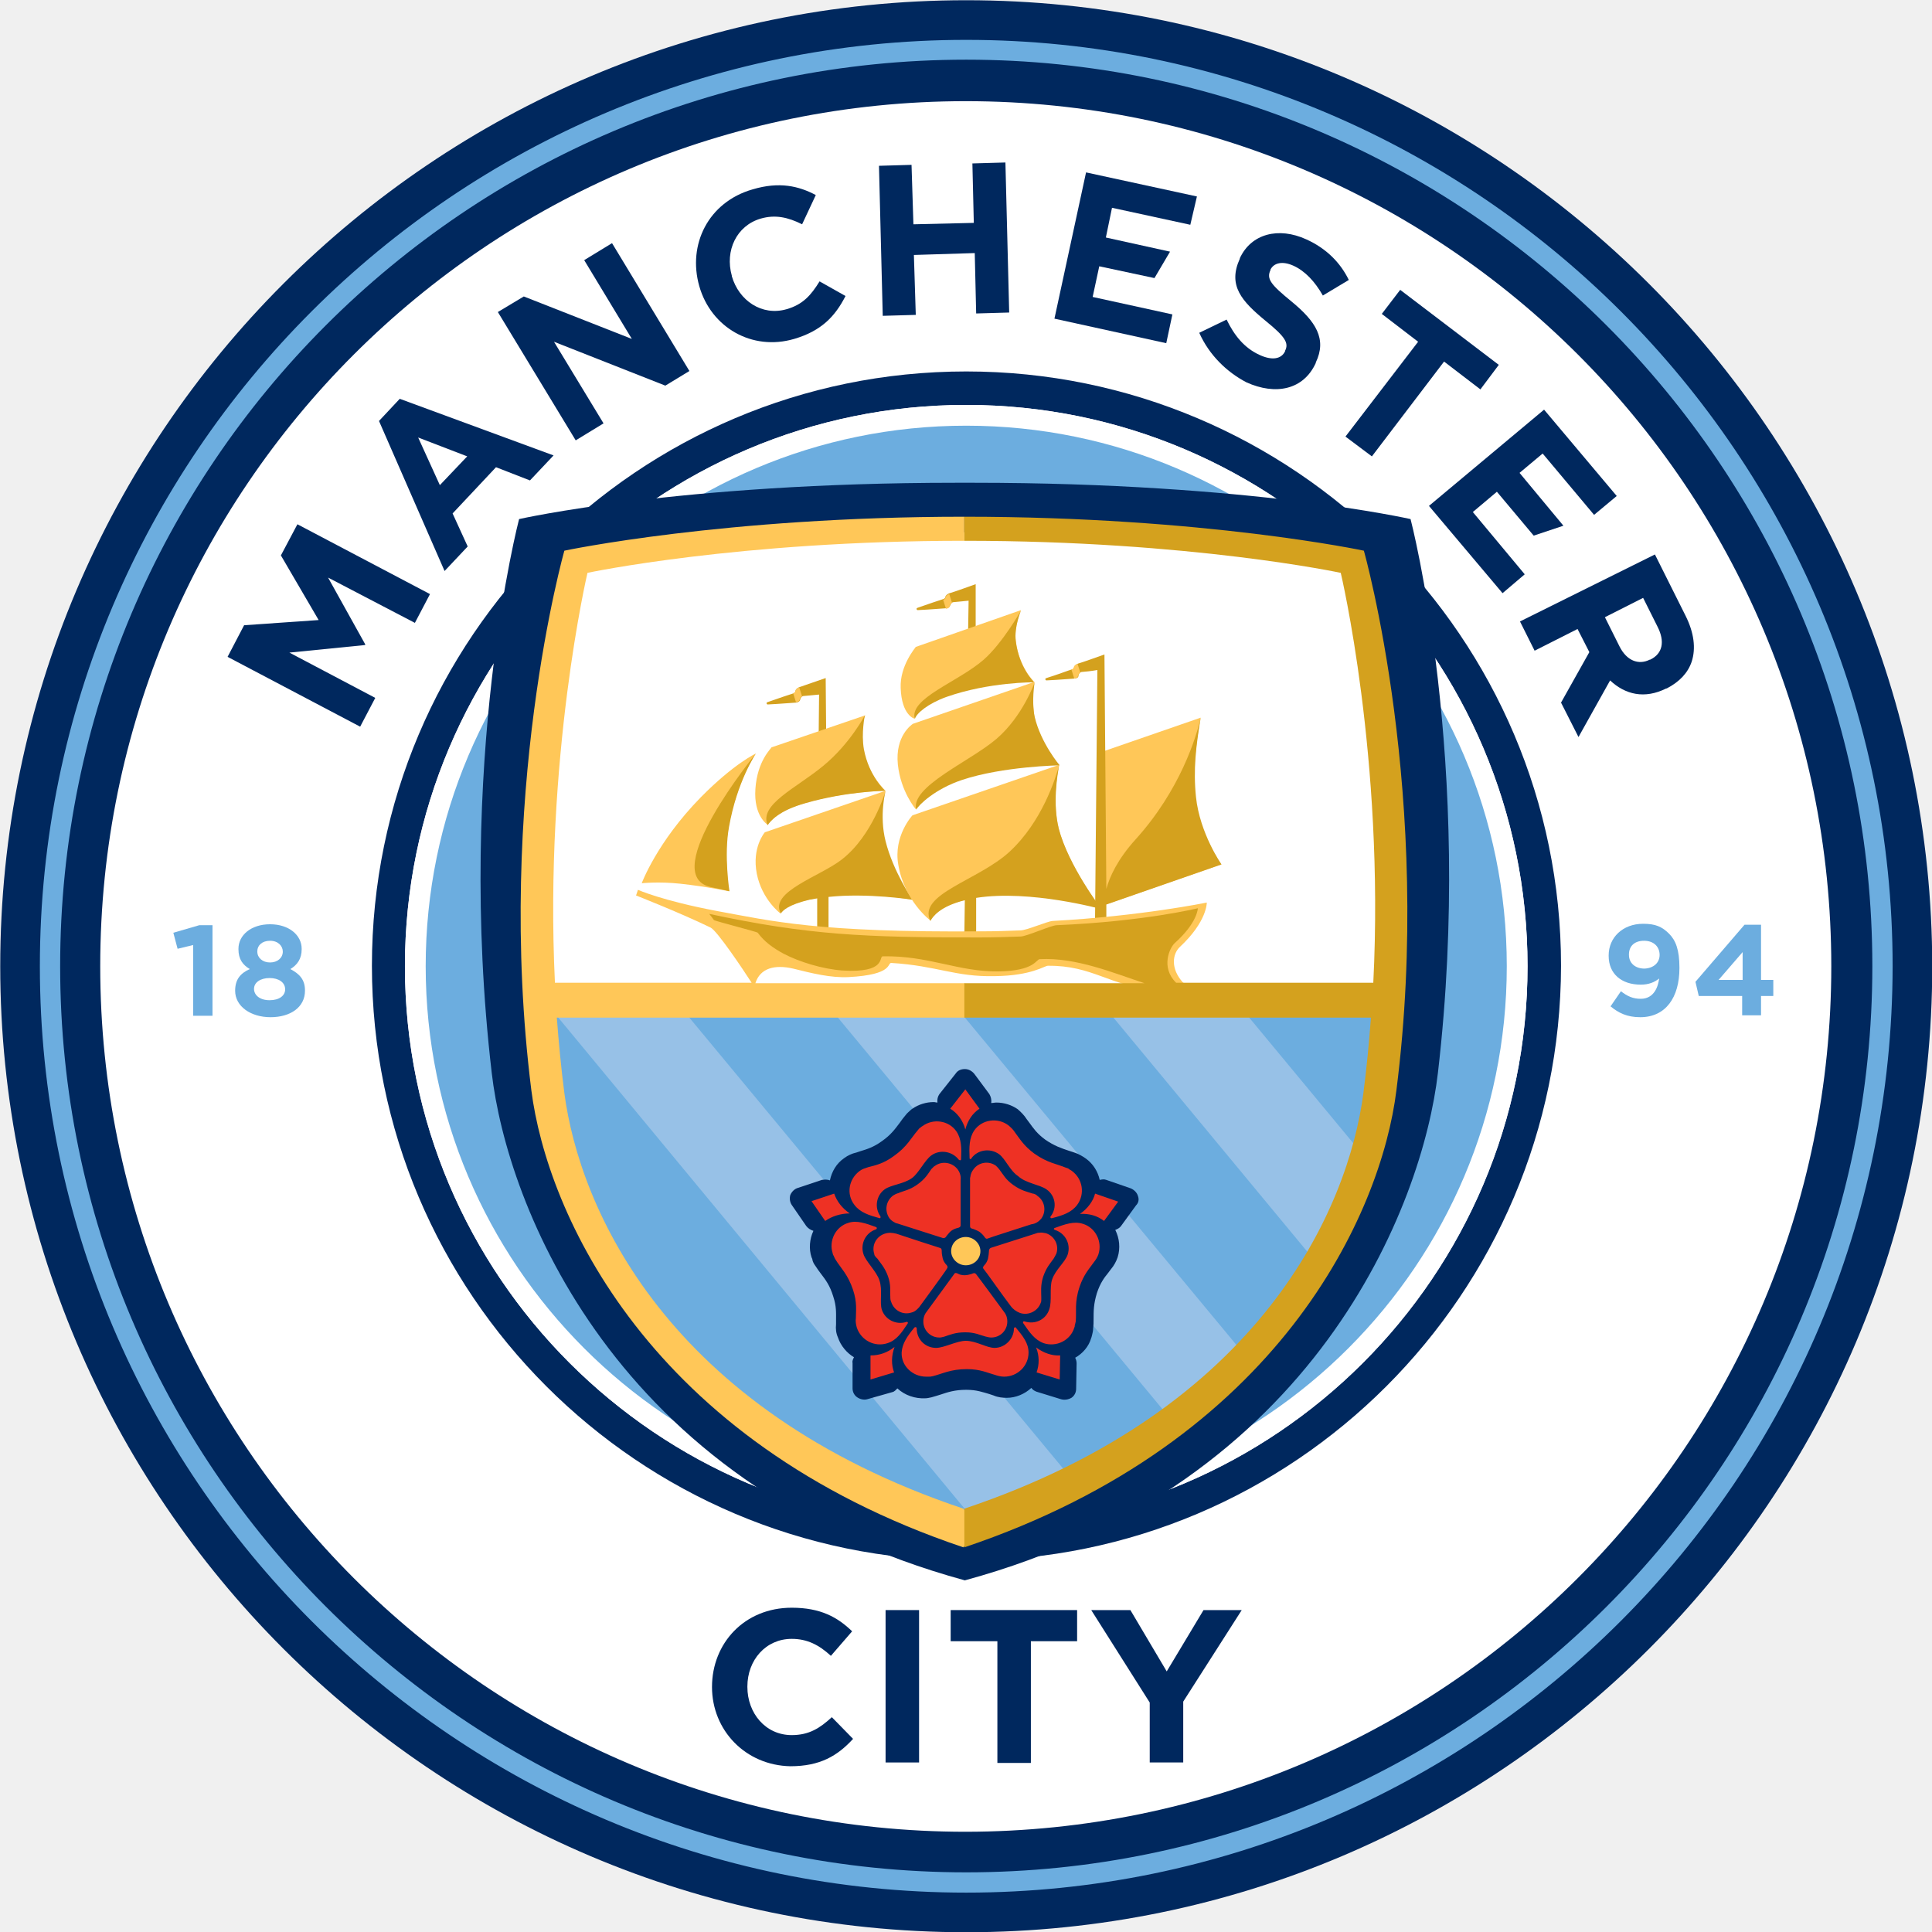
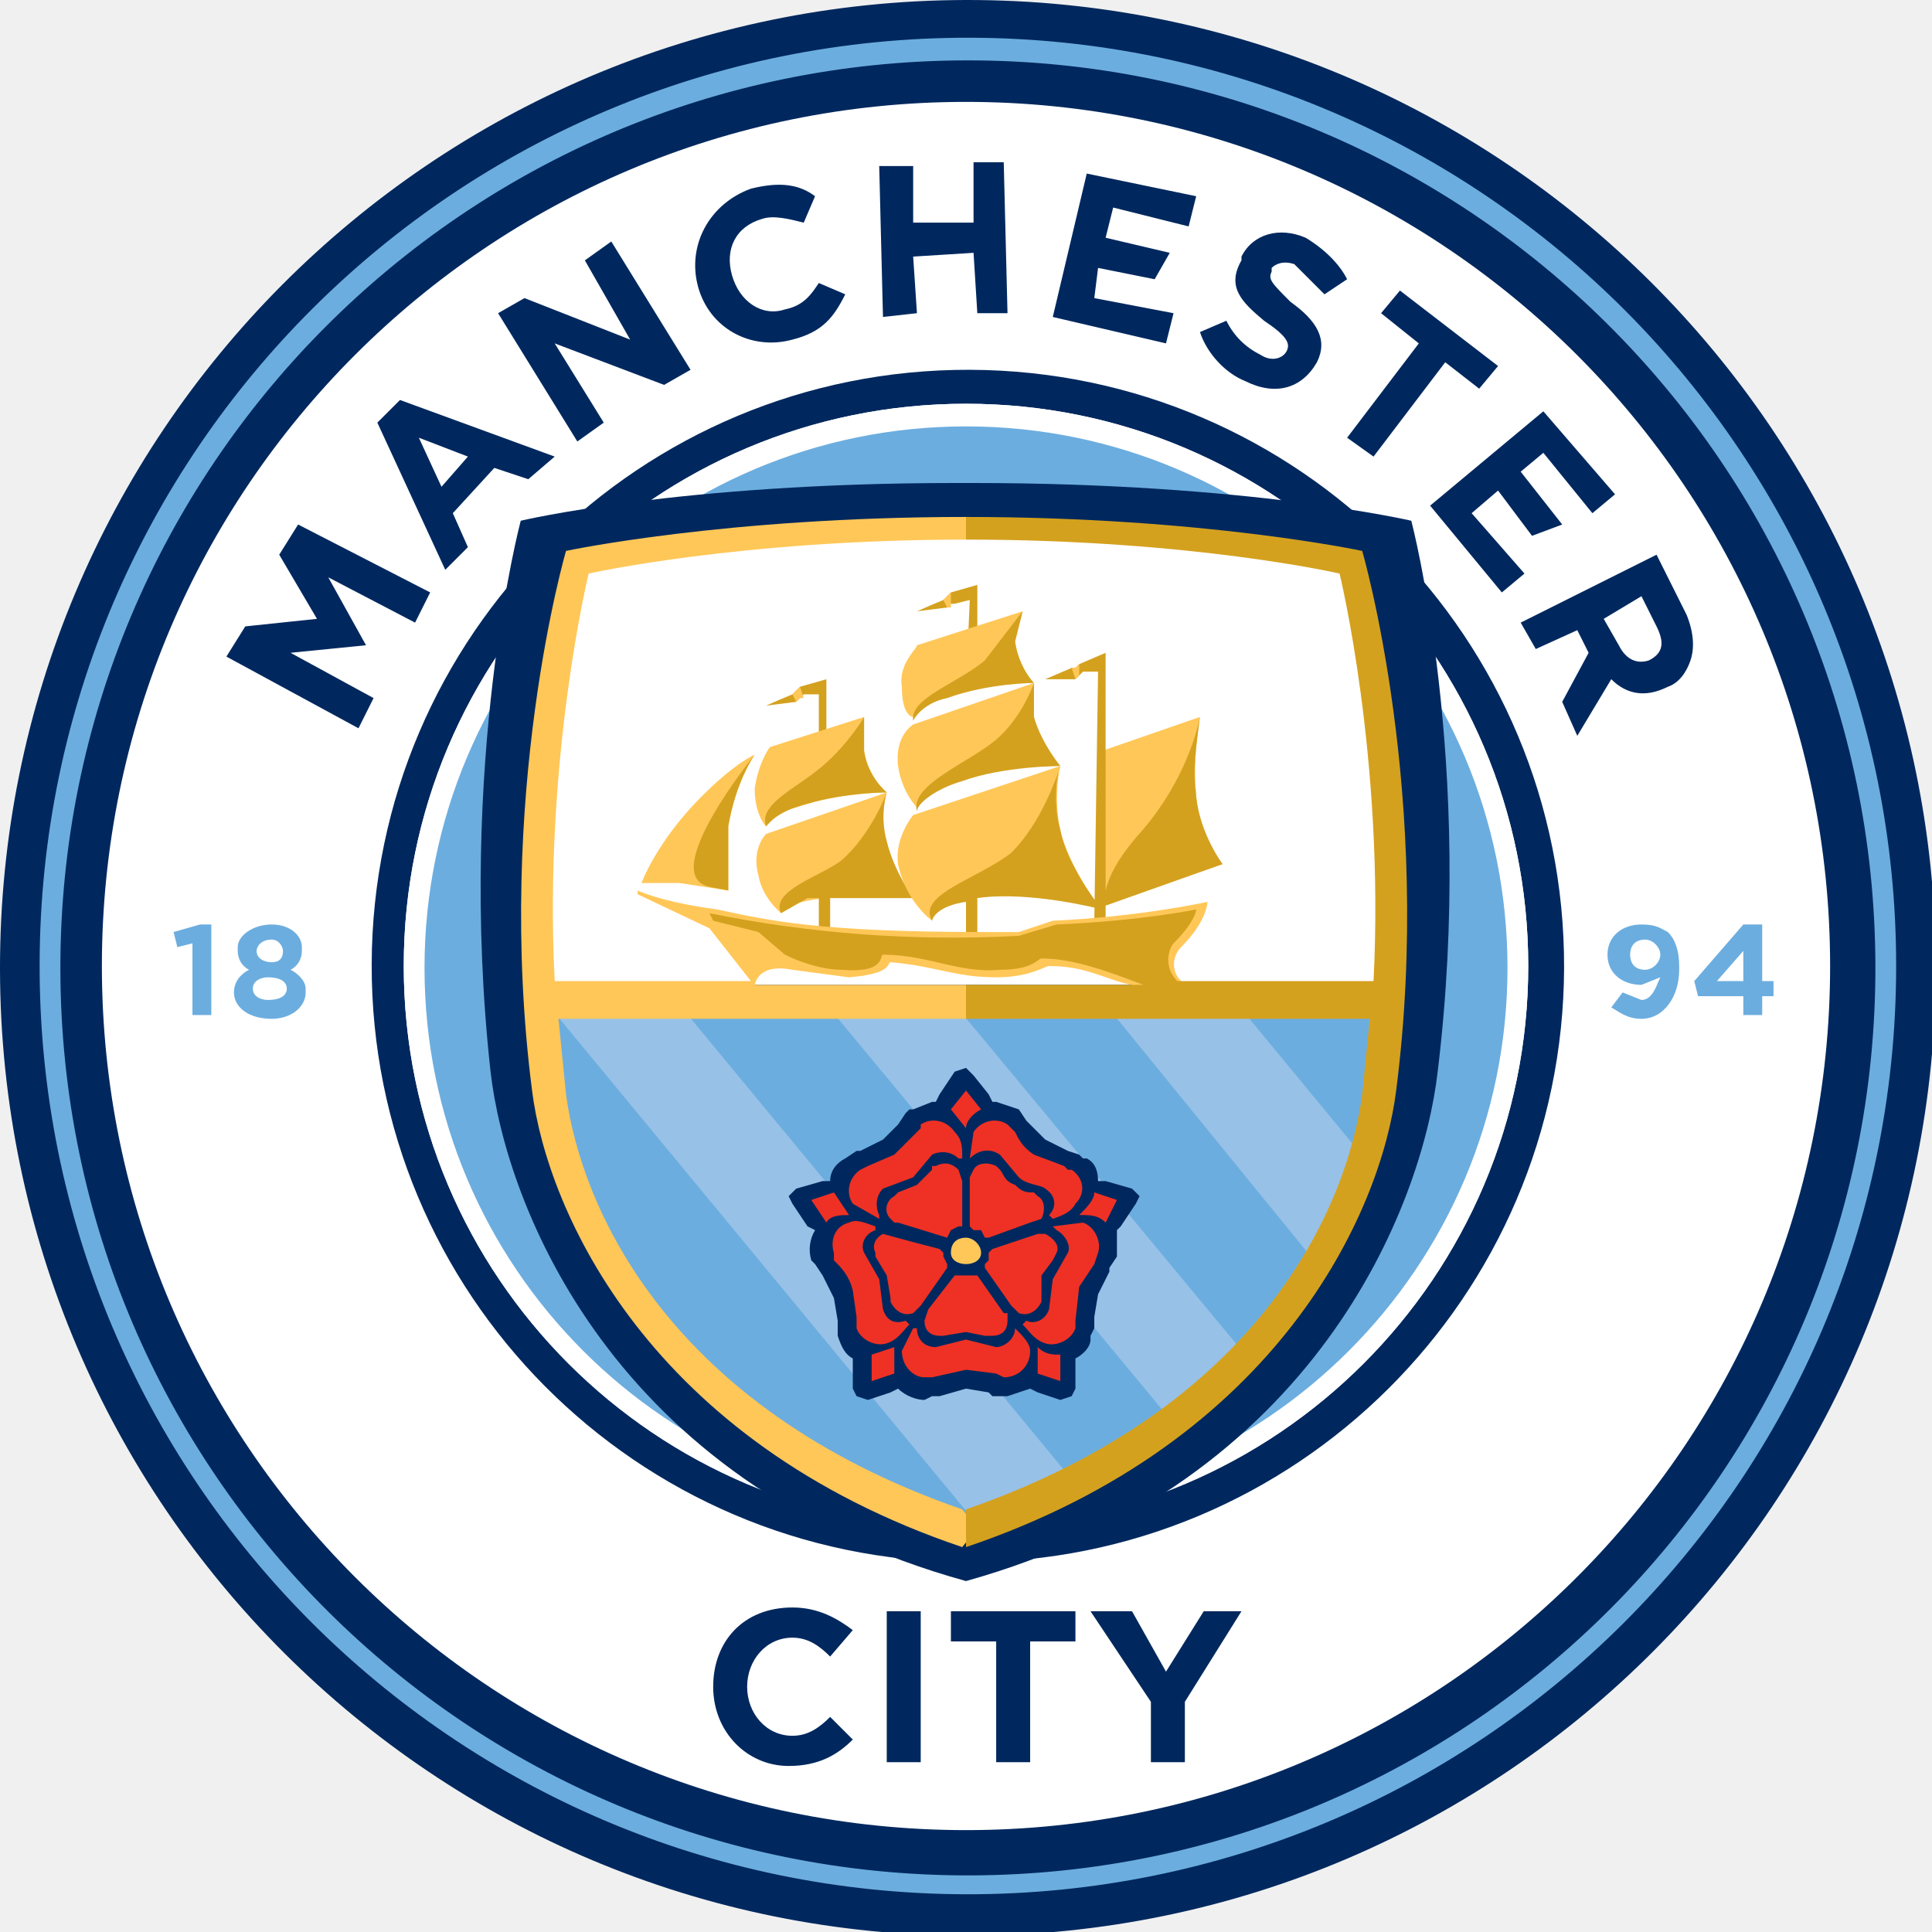
- <svg xmlns="http://www.w3.org/2000/svg" viewBox="0 0 512 512" fill="none">
-   <g clip-path="url(#clip0_1_2125)">
-     <g clip-path="url(#clip1_1_2125)">
-       <path d="M256.062 0.062C114.938 0.062 0.062 114.938 0.062 256.062C0.062 397.188 114.938 512.062 256.062 512.062C397.188 512.062 512.062 397.188 512.062 256.062C511.938 114.938 397.188 0.062 256.062 0.062Z" fill="#00285E" />
-       <path d="M485.312 256.062C485.312 129.438 382.688 26.812 255.938 26.812C129.312 26.812 26.562 129.438 26.562 256.062C26.562 382.687 129.312 485.437 255.938 485.437C382.688 485.312 485.312 382.687 485.312 256.062Z" fill="white" />
-       <path d="M402.062 256.062C402.062 175.438 336.688 110.062 256.062 110.062C175.438 110.062 110.062 175.438 110.062 256.062C110.062 336.688 175.438 402.062 256.062 402.062C336.688 402.062 402.062 336.688 402.062 256.062Z" fill="#6CADDF" />
-       <path d="M256.062 413.562C169.187 413.562 98.562 342.812 98.562 255.937C98.562 169.062 169.187 98.438 256.062 98.438C342.937 98.438 413.687 169.062 413.687 255.937C413.562 342.937 342.937 413.562 256.062 413.562ZM256.062 107.313C174.062 107.313 107.312 174.062 107.312 256.062C107.312 338.062 174.062 404.812 256.062 404.812C338.062 404.812 404.812 338.062 404.812 256.062C404.812 174.062 338.062 107.313 256.062 107.313Z" fill="#00285E" />
-       <path d="M256.065 501.565C120.69 501.565 10.565 391.44 10.565 256.065C10.565 120.69 120.69 10.565 256.065 10.565C391.44 10.565 501.565 120.69 501.565 256.065C501.44 391.44 391.44 501.565 256.065 501.565ZM256.065 15.815C123.565 15.815 15.94 123.565 15.94 256.065C15.94 388.44 123.69 496.19 256.065 496.19C388.44 496.19 496.19 388.44 496.19 256.065C496.19 123.565 388.44 15.815 256.065 15.815Z" fill="#6CADDF" />
-       <path d="M51.189 250.439L47.063 251.439L45.938 247.188L52.814 245.188H56.315V269.193H51.189V250.439Z" fill="#6CADDF" />
-       <path d="M62.316 262.567C62.316 259.566 63.692 257.941 66.192 256.815C64.317 255.69 63.192 254.19 63.192 251.564V251.439C63.192 247.813 66.568 244.938 71.569 244.938C76.57 244.938 79.946 247.813 79.946 251.439V251.564C79.946 254.065 78.821 255.69 76.945 256.815C79.321 258.066 80.821 259.566 80.821 262.442V262.567C80.821 266.943 76.945 269.569 71.694 269.569C66.442 269.569 62.316 266.693 62.316 262.567ZM75.57 262.192C75.57 260.316 73.819 259.191 71.444 259.191C69.068 259.191 67.318 260.316 67.318 262.067C67.318 263.692 68.818 265.067 71.444 265.067C74.069 265.067 75.57 263.817 75.57 262.192ZM74.945 252.189C74.945 250.689 73.694 249.314 71.569 249.314C69.443 249.314 68.193 250.564 68.193 252.064V252.189C68.193 253.815 69.568 255.065 71.569 255.065C73.569 255.065 74.945 253.815 74.945 252.189Z" fill="#6CADDF" />
-       <path d="M439.691 259.316C438.44 260.316 436.94 260.941 434.815 260.941C429.688 260.941 426.312 258.066 426.312 253.315V253.19C426.312 248.438 430.063 244.812 435.44 244.812C438.691 244.812 440.441 245.563 442.316 247.438C444.067 249.189 445.067 251.689 445.067 256.44V256.565C445.067 264.317 441.441 269.569 434.69 269.569C431.189 269.569 428.938 268.443 426.813 266.693L429.563 262.692C431.314 264.067 432.814 264.692 434.815 264.692C438.44 264.692 439.441 261.317 439.691 259.316ZM439.816 253.065C439.816 250.939 438.315 249.314 435.69 249.314C433.064 249.314 431.689 250.814 431.689 252.939V253.065C431.689 255.19 433.314 256.69 435.815 256.69C438.315 256.565 439.816 255.065 439.816 253.065Z" fill="#6CADDF" />
-       <path d="M461.816 263.942H450.188L449.312 260.191L462.316 245.062H466.692V259.691H469.943V263.942H466.692V269.068H461.691V263.942H461.816ZM461.816 259.691V252.314L455.439 259.691H461.816Z" fill="#6CADDF" />
-       <path d="M256.062 404.812C174.062 404.812 107.312 338.062 107.312 256.062C107.312 174.062 174.062 107.312 256.062 107.312C338.062 107.312 404.812 174.062 404.812 256.062C404.812 338.062 338.062 404.812 256.062 404.812ZM256.062 112.812C177.062 112.812 112.812 177.062 112.812 256.062C112.812 335.062 177.062 399.312 256.062 399.312C335.062 399.312 399.312 335.062 399.312 256.062C399.312 177.062 335.062 112.812 256.062 112.812Z" fill="white" />
-       <path fill-rule="evenodd" clip-rule="evenodd" d="M253.313 127.938C179.938 127.938 137.563 137.562 137.563 137.562C137.563 137.562 120.688 201.937 130.313 284.312C134.313 318.937 162.438 393.312 255.688 418.812C348.938 393.437 377.063 318.937 381.063 284.312C390.688 201.812 373.813 137.562 373.813 137.562C373.813 137.562 331.438 127.938 258.063 127.938H253.313Z" fill="#00285E" />
-       <path fill-rule="evenodd" clip-rule="evenodd" d="M368.187 265.188C367.312 290.188 363.437 364.937 255.562 406.062C148.562 366.062 142.938 288.688 142.938 265.188H368.187Z" fill="#97C1E7" />
-       <path fill-rule="evenodd" clip-rule="evenodd" d="M364.938 261.062C367.813 199.062 357.313 148.812 357.313 148.812C357.313 148.812 317.063 141.062 255.688 141.062C194.188 141.062 153.313 149.562 153.313 149.562C153.313 149.562 142.188 200.062 145.188 260.937H364.938V261.062Z" fill="white" />
-       <path d="M258.938 403.813L145.063 266.188C140.938 294.563 163.938 378.188 258.938 403.813Z" fill="#6CADDF" />
-       <path d="M179.062 265.312L284.438 392.438C295.063 387.312 302.938 382.313 310.438 376.312L218.438 265.312H179.062Z" fill="#6CADDF" />
-       <path d="M252.188 265.438L330.062 359.312C337.688 350.687 344.188 342.812 348.812 334.562L291.562 265.438H252.188Z" fill="#6CADDF" />
-       <path d="M366.322 265.438L327.438 265.312L360.07 304.697C365.697 292.569 366.322 272.189 366.322 265.438Z" fill="#6CADDF" />
-       <path d="M301.562 316.937C301.312 316.062 300.562 315.312 299.687 314.937L293.188 312.687C292.562 312.437 292.063 312.562 291.438 312.687C290.938 310.437 289.687 308.437 287.812 307.062C287.562 306.937 287.313 306.687 287.063 306.562C286.688 306.312 286.188 306.062 285.688 305.812C284.812 305.437 283.938 305.187 283.188 304.937C281.312 304.312 279.438 303.687 277.063 302.062C274.813 300.437 273.812 298.937 272.812 297.562C272.562 297.187 272.313 296.937 272.063 296.562C271.438 295.562 270.562 294.687 269.687 293.937C268.062 292.812 266.062 292.187 264.062 292.187C263.562 292.187 263.188 292.312 262.688 292.312C262.688 292.312 262.688 292.312 262.688 292.187C262.813 291.437 262.562 290.562 262.187 289.937L258.188 284.562C257.562 283.812 256.688 283.312 255.688 283.312C254.687 283.312 253.813 283.687 253.313 284.437L249.062 289.812C248.562 290.437 248.312 291.312 248.437 292.187C248.062 292.187 247.812 292.062 247.437 292.062C245.437 292.062 243.437 292.687 241.812 293.812C241.562 293.937 241.312 294.187 241.187 294.312C240.812 294.687 240.437 294.937 240.062 295.437C239.437 296.187 238.937 296.812 238.437 297.562C237.187 299.187 236.187 300.687 233.687 302.437C231.437 304.062 229.687 304.562 228.062 305.062C227.687 305.187 227.312 305.312 226.938 305.437C225.812 305.687 224.687 306.187 223.687 306.937C221.687 308.312 220.437 310.437 219.937 312.812C219.312 312.562 218.562 312.562 217.812 312.687L211.438 314.812C210.563 315.062 209.812 315.812 209.437 316.687C209.187 317.562 209.313 318.562 209.813 319.312L213.687 324.937C214.187 325.562 214.812 325.937 215.562 326.187C214.562 328.312 214.312 330.937 215.062 333.187C215.187 333.437 215.312 333.687 215.312 333.937C215.437 334.437 215.688 334.937 216.063 335.437C216.563 336.187 217.062 336.937 217.562 337.562C218.812 339.187 219.938 340.687 220.813 343.562C221.688 346.187 221.562 347.938 221.562 349.688C221.562 350.062 221.562 350.562 221.562 350.938C221.437 352.188 221.563 353.312 222.063 354.437C222.813 356.687 224.437 358.562 226.312 359.688C226.062 360.188 225.812 360.687 225.937 361.187V367.937C225.937 368.937 226.437 369.812 227.187 370.312C227.937 370.812 228.938 371.062 229.813 370.812L236.438 368.937C237.063 368.812 237.437 368.312 237.812 367.937C239.812 369.812 242.563 370.687 245.188 370.562C245.688 370.562 246.187 370.438 246.812 370.312C247.687 370.062 248.562 369.812 249.312 369.562C251.187 368.937 253.062 368.312 256.062 368.312C258.813 368.312 260.437 368.937 262.187 369.437C262.562 369.562 262.938 369.687 263.313 369.812C264.438 370.312 265.687 370.437 266.812 370.437C269.187 370.437 271.563 369.438 273.313 367.812C273.688 368.312 274.062 368.562 274.687 368.812L281.187 370.812C282.062 371.062 283.063 370.937 283.938 370.437C284.688 369.937 285.188 369.062 285.188 368.062L285.312 361.312C285.312 360.812 285.187 360.312 284.937 359.812C286.937 358.687 288.562 356.812 289.188 354.562C289.312 354.312 289.312 354.062 289.438 353.687C289.562 353.187 289.687 352.687 289.687 352.062C289.812 351.187 289.812 350.312 289.812 349.437C289.812 347.437 289.812 345.562 290.688 342.687C291.562 340.062 292.562 338.687 293.687 337.312C293.937 336.937 294.188 336.687 294.438 336.312C295.188 335.437 295.812 334.312 296.187 333.187C296.937 330.812 296.687 328.188 295.562 325.938C296.187 325.688 296.688 325.437 297.063 324.937L301.062 319.437C301.688 318.812 301.937 317.937 301.562 316.937Z" fill="#00285E" />
-       <path d="M252.062 331.563C252.062 329.438 253.813 327.812 255.938 327.812C258.064 327.812 259.814 329.563 259.814 331.563C259.814 333.689 258.064 335.314 255.938 335.314C253.813 335.314 252.062 333.564 252.062 331.563Z" fill="#FFC758" />
-       <path d="M255.822 299.315C255.197 296.94 253.697 294.939 251.821 293.814L255.822 288.688L259.573 293.814C257.698 295.064 256.448 296.94 255.822 299.315ZM225.19 321.571C223.189 320.195 221.814 318.445 221.064 316.319L215.062 318.32L218.688 323.571C220.439 322.321 222.814 321.571 225.19 321.571ZM237.068 356.954C235.192 358.455 233.067 359.205 230.691 359.205V365.581L236.943 363.706C236.193 361.705 236.193 359.33 237.068 356.954ZM274.577 357.079C275.452 359.33 275.452 361.58 274.702 363.706L280.829 365.581L280.954 359.205C278.828 359.33 276.578 358.58 274.577 357.079ZM286.205 321.696C288.705 321.571 290.831 322.196 292.581 323.571L296.332 318.445L290.206 316.319C289.706 318.32 288.205 320.32 286.205 321.696ZM248.071 357.204C245.195 357.204 242.944 354.954 242.944 352.078C242.944 351.703 242.569 351.578 242.319 351.828C240.444 354.078 239.068 356.079 238.943 358.455C238.818 361.955 241.819 364.831 245.445 364.831C245.695 364.831 245.945 364.831 246.07 364.831C246.445 364.831 246.695 364.831 247.195 364.706C249.696 364.081 251.946 362.831 256.198 362.831C259.823 362.831 261.699 363.831 263.574 364.331C264.325 364.581 265.2 364.831 266.075 364.831C269.701 364.831 272.577 361.955 272.577 358.455C272.577 355.954 271.076 354.078 269.201 351.828C269.076 351.578 268.701 351.828 268.701 352.078C268.701 354.829 266.325 357.204 263.574 357.204C261.449 357.204 258.698 355.329 255.947 355.329C253.572 355.329 250.196 357.204 248.071 357.204ZM244.695 350.203C244.695 352.578 246.57 354.454 248.946 354.454C249.196 354.454 249.446 354.454 249.821 354.329C249.946 354.329 250.071 354.329 250.196 354.203H250.321C251.821 353.703 253.197 353.078 255.822 353.078C258.448 353.078 259.698 353.828 261.199 354.203C261.699 354.329 262.199 354.454 262.699 354.454C265.075 354.454 266.95 352.578 266.95 350.203C266.95 349.577 266.825 348.952 266.575 348.452C266.45 348.202 266.325 347.952 266.2 347.827C266.2 347.827 258.948 337.95 258.698 337.699C258.323 337.199 257.823 337.449 257.573 337.574C257.198 337.699 256.323 337.95 255.697 337.95C255.072 337.95 254.322 337.825 253.947 337.574C253.447 337.324 253.072 337.199 252.822 337.699C252.572 338.075 247.32 345.201 245.695 347.452C245.07 348.202 244.695 349.077 244.695 350.203ZM278.078 346.952C277.203 349.702 274.327 351.078 271.576 350.203C271.201 350.078 270.951 350.328 271.201 350.703C272.827 353.078 274.202 355.079 276.578 355.954C279.953 357.079 283.704 355.204 284.704 351.828C284.83 351.578 284.83 351.453 284.83 351.203C284.955 350.953 284.955 350.578 285.08 350.203C285.33 347.577 284.705 345.201 286.08 341.075C287.205 337.699 288.705 336.199 289.831 334.574C290.331 333.949 290.831 333.198 291.081 332.448C292.206 329.072 290.331 325.321 286.955 324.321C284.579 323.571 282.204 324.446 279.453 325.446C279.203 325.571 279.203 325.822 279.578 325.947C282.329 326.822 283.829 329.698 282.954 332.448C282.329 334.449 279.703 336.449 278.828 339.075C278.078 341.2 278.828 344.826 278.078 346.952ZM270.326 347.952C272.577 348.702 275.077 347.452 275.827 345.201C275.952 344.951 275.952 344.701 275.952 344.326C275.952 344.201 275.952 344.076 275.952 343.951V343.826C275.952 342.326 275.702 340.7 276.452 338.325C277.328 335.824 278.328 334.824 279.203 333.573C279.453 333.198 279.703 332.698 279.953 332.198C280.704 329.948 279.453 327.572 277.203 326.822C276.578 326.697 275.952 326.572 275.452 326.697C275.202 326.697 274.952 326.697 274.702 326.822C274.702 326.822 262.949 330.573 262.574 330.698C262.074 330.948 262.074 331.448 262.074 331.698C262.074 332.073 261.949 332.948 261.824 333.573C261.699 334.074 261.324 334.824 260.949 335.199C260.574 335.574 260.324 335.949 260.699 336.324C261.074 336.699 266.075 343.826 267.825 346.077C268.451 346.952 269.326 347.577 270.326 347.952ZM277.328 315.194C279.703 316.819 280.203 320.07 278.453 322.321C278.203 322.571 278.453 322.946 278.828 322.821C281.704 322.071 283.954 321.32 285.455 319.32C287.58 316.444 286.955 312.443 284.079 310.318C283.954 310.193 283.704 310.068 283.454 309.943C283.204 309.693 282.954 309.568 282.454 309.443C280.078 308.442 277.578 308.192 274.077 305.692C271.201 303.566 270.201 301.691 268.951 300.065C268.576 299.44 267.95 298.815 267.2 298.19C264.325 296.064 260.199 296.689 258.198 299.565C256.823 301.566 256.823 304.066 256.948 306.942C256.948 307.192 257.323 307.317 257.448 306.942C259.073 304.691 262.324 304.191 264.7 305.817C266.45 307.067 267.575 310.193 269.826 311.693C271.826 313.569 275.577 313.944 277.328 315.194ZM275.952 322.946C277.328 321.07 276.953 318.32 274.952 316.944C274.827 316.819 274.577 316.569 274.202 316.444C274.077 316.444 273.952 316.319 273.827 316.319H273.702C272.201 315.819 270.701 315.569 268.576 314.069C266.45 312.568 265.825 311.193 264.95 310.068C264.7 309.693 264.325 309.318 263.949 308.942C262.074 307.567 259.323 307.942 257.948 309.943C257.573 310.443 257.323 310.943 257.198 311.568C257.198 311.818 257.073 312.068 257.073 312.318C257.073 312.318 257.073 324.571 257.073 324.946C257.073 325.572 257.573 325.572 257.948 325.697C258.323 325.822 259.198 326.197 259.573 326.447C260.073 326.822 260.574 327.322 260.824 327.697C261.074 328.072 261.324 328.447 261.824 328.197C262.324 327.947 270.701 325.321 273.327 324.446C274.452 324.321 275.327 323.696 275.952 322.946ZM246.82 306.192C249.071 304.566 252.322 305.067 254.072 307.317C254.322 307.567 254.697 307.567 254.697 307.192C254.822 304.316 254.822 301.816 253.447 299.815C251.446 296.94 247.32 296.314 244.445 298.44C244.195 298.565 244.07 298.69 243.945 298.815C243.694 298.94 243.444 299.19 243.194 299.565C241.444 301.566 240.444 303.816 236.943 306.317C234.067 308.442 231.942 308.817 230.066 309.318C229.316 309.568 228.441 309.818 227.816 310.318C224.94 312.443 224.19 316.444 226.44 319.32C227.941 321.32 230.316 322.071 233.067 322.821C233.317 322.946 233.442 322.571 233.317 322.321C231.692 320.07 232.192 316.819 234.442 315.194C236.193 313.944 239.443 313.819 241.694 312.193C243.444 310.943 245.07 307.442 246.82 306.192ZM253.822 309.943C252.447 308.067 249.696 307.567 247.82 308.942C247.57 309.067 247.445 309.193 247.195 309.443C247.07 309.568 247.07 309.568 246.945 309.693L246.82 309.818C245.945 311.068 245.195 312.443 243.069 313.944C240.944 315.444 239.443 315.569 238.068 316.194C237.568 316.319 237.068 316.569 236.693 316.819C234.817 318.195 234.317 320.82 235.693 322.821C236.068 323.321 236.568 323.696 237.068 323.946C237.318 324.071 237.443 324.196 237.693 324.196C237.693 324.196 249.446 327.947 249.821 328.072C250.446 328.197 250.696 327.822 250.821 327.572C251.071 327.322 251.571 326.572 252.072 326.197C252.572 325.822 253.197 325.571 253.697 325.446C254.197 325.321 254.572 325.196 254.572 324.696C254.572 324.196 254.572 315.444 254.572 312.693C254.697 311.818 254.447 310.818 253.822 309.943ZM228.816 332.323C227.941 329.572 229.441 326.697 232.067 325.822C232.442 325.697 232.442 325.321 232.192 325.196C229.441 324.196 227.065 323.321 224.815 324.071C221.439 325.071 219.564 328.822 220.689 332.198C220.689 332.448 220.814 332.573 220.939 332.823C221.064 333.073 221.189 333.448 221.439 333.824C222.814 336.074 224.69 337.699 226.065 341.825C227.19 345.201 226.815 347.327 226.815 349.327C226.69 350.077 226.815 350.953 227.065 351.828C228.191 355.204 231.817 357.079 235.192 355.954C237.568 355.204 238.943 353.203 240.569 350.703C240.694 350.453 240.444 350.203 240.194 350.328C237.443 351.203 234.567 349.702 233.692 347.077C233.067 345.076 233.942 341.951 233.067 339.325C232.317 336.949 229.441 334.324 228.816 332.323ZM234.442 326.947C232.192 327.697 230.941 330.073 231.692 332.323C231.692 332.573 231.817 332.823 232.067 333.073C232.192 333.198 232.192 333.323 232.317 333.323C232.317 333.323 232.317 333.448 232.442 333.448C233.317 334.699 234.442 335.824 235.317 338.2C236.193 340.7 235.818 342.076 235.943 343.576C235.943 344.076 235.943 344.576 236.193 345.076C236.943 347.327 239.318 348.577 241.569 347.827C242.194 347.702 242.694 347.327 243.069 346.952C243.194 346.827 243.444 346.577 243.569 346.452C243.569 346.452 250.821 336.574 250.946 336.199C251.321 335.699 250.946 335.324 250.696 335.074C250.446 334.824 249.946 334.074 249.821 333.448C249.696 332.948 249.571 332.198 249.571 331.698C249.571 331.198 249.571 330.823 249.071 330.698C248.571 330.573 240.194 327.822 237.568 326.947C236.568 326.697 235.568 326.572 234.442 326.947Z" fill="#EE3124" />
-       <path d="M291.813 199.315L318.194 190.188C318.194 190.188 315.944 201.19 316.569 209.692C317.319 220.695 323.695 229.072 323.695 229.072L291.188 240.325L291.813 199.315Z" fill="#FFC758" />
-       <path d="M323.699 229.076C323.699 229.076 317.947 220.824 316.947 211.197C316.197 203.945 316.947 197.693 318.198 190.192C317.072 195.193 312.821 209.321 300.943 222.449C296.192 227.701 294.067 232.327 293.191 235.578L292.691 173.438C292.691 173.438 286.44 175.688 285.815 175.813C285.064 176.063 284.689 176.563 284.689 176.688C284.689 177.063 284.439 177.313 283.939 177.438C283.439 177.564 279.813 178.939 277.313 179.689C276.812 179.814 277.062 180.314 277.313 180.314C280.313 180.189 284.564 179.814 284.939 179.814C285.565 179.689 285.815 179.439 285.815 179.064C285.815 179.064 285.815 179.064 285.815 178.939C285.94 178.439 286.315 178.064 286.815 178.064C287.19 178.064 289.441 177.814 290.816 177.564L290.191 244.455H293.191V239.704L323.699 229.076Z" fill="#D4A11E" />
-       <path d="M206.814 242.07C206.814 242.07 201.938 238.445 200.563 231.568C199.187 224.566 202.688 220.565 202.688 220.565L234.696 209.562C234.696 209.562 232.695 215.939 234.571 223.191C236.946 232.318 241.823 238.445 241.823 238.445C241.823 238.445 230.07 236.194 218.692 237.694C207.939 239.07 206.814 242.07 206.814 242.07Z" fill="#FFC758" />
-       <path d="M170.062 234.071C170.062 234.071 174.063 223.193 185.691 211.315C194.568 202.313 200.32 199.688 200.32 199.688C200.32 199.688 195.194 207.064 193.068 219.192C191.693 226.694 193.193 236.196 193.193 236.196C193.193 236.196 187.192 234.946 180.315 234.196C174.564 233.571 170.062 234.071 170.062 234.071Z" fill="#FFC758" />
-       <path d="M200.317 199.688C200.317 199.688 195.315 207.064 193.19 219.192C191.814 226.694 193.315 236.196 193.315 236.196C193.315 236.196 191.814 235.821 188.314 235.071C174.06 231.82 200.317 199.688 200.317 199.688Z" fill="#D4A11E" />
-       <path d="M219.066 208.445L218.816 179.688C218.191 179.938 212.565 181.813 211.94 182.063C211.189 182.313 210.814 182.813 210.814 183.063C210.814 183.438 210.564 183.688 210.064 183.814C209.564 183.939 205.938 185.189 203.438 186.064C202.937 186.189 203.187 186.689 203.438 186.689C206.313 186.564 210.689 186.189 211.064 186.189C211.69 186.064 211.94 185.814 212.065 185.439C212.065 185.439 212.065 185.439 212.065 185.314C212.19 184.814 212.565 184.439 213.065 184.439C213.44 184.439 215.566 184.189 217.066 184.064L216.816 208.57H219.066V208.445Z" fill="#D4A11E" />
-       <path d="M256.316 182.444H258.566V154.812C258.566 154.812 252.315 157.063 251.69 157.188C250.939 157.438 250.564 157.938 250.564 158.063C250.564 158.438 250.314 158.688 249.814 158.813C249.314 158.939 245.688 160.189 243.188 161.064C242.687 161.189 242.937 161.689 243.188 161.689C246.188 161.564 250.439 161.189 250.814 161.189C251.44 161.064 251.69 160.814 251.815 160.439C251.94 159.939 252.315 159.564 252.815 159.564C253.19 159.564 255.19 159.314 256.691 159.189L256.316 182.444Z" fill="#D4A11E" />
-       <path d="M250.688 161.313H250.813C251.438 161.188 251.688 160.938 251.688 160.563C251.688 160.188 251.938 159.938 252.313 159.813L251.563 157.438C250.813 157.688 250.563 158.188 250.563 158.313C250.563 158.688 250.313 158.813 249.938 158.938L250.688 161.313Z" fill="#FFC758" />
-       <path d="M210.938 186.063H211.063C211.688 185.938 211.938 185.688 211.938 185.313C212.063 184.938 212.188 184.688 212.563 184.563L211.813 182.188C211.063 182.438 210.813 182.938 210.813 183.063C210.813 183.438 210.563 183.563 210.188 183.688L210.938 186.063Z" fill="#FFC758" />
-       <path d="M284.688 179.813H284.813C285.438 179.688 285.688 179.438 285.688 179.063C285.813 178.688 285.938 178.438 286.313 178.313L285.563 175.938C284.813 176.188 284.563 176.688 284.563 176.813C284.563 177.188 284.313 177.313 283.938 177.438L284.688 179.813Z" fill="#FFC758" />
-       <path d="M241.821 238.445C241.821 238.445 236.695 230.943 234.694 222.941C232.944 216.064 234.694 209.562 234.694 209.562C234.694 209.562 231.319 221.315 223.192 227.692C217.565 232.193 203.687 236.319 206.938 242.07C207.438 241.32 208.813 239.82 214.439 238.445C215.065 238.32 215.815 238.194 216.565 238.069V247.572H219.566V237.694C229.943 236.569 241.821 238.445 241.821 238.445Z" fill="#D4A11E" />
-       <path d="M203.438 218.57C203.438 218.57 199.687 216.319 200.188 209.067C200.688 201.565 204.439 198.315 204.439 198.065L229.32 189.562C229.32 189.562 227.444 193.313 228.819 198.94C230.32 205.691 234.696 209.567 234.696 209.567C234.696 209.567 222.193 209.692 210.94 213.568C205.439 215.444 203.438 218.57 203.438 218.57Z" fill="#FFC758" />
-       <path d="M218.191 202.941C225.318 197.064 229.194 189.562 229.194 189.562C229.194 189.562 228.194 194.314 228.944 198.565C230.319 205.816 234.57 209.567 234.57 209.567C234.57 209.567 224.443 209.692 213.565 212.818C206.313 214.819 204.063 217.694 203.438 218.695C201.062 213.193 210.939 208.942 218.191 202.941Z" fill="#D4A11E" />
-       <path d="M246.565 243.948C246.565 243.948 239.688 238.821 238.063 229.194C236.687 221.567 241.813 216.066 241.813 216.066L280.698 202.688C280.698 202.688 278.572 211.315 280.573 219.567C282.823 228.819 291.326 240.322 291.326 240.322C291.326 240.322 275.197 235.696 261.193 237.446C247.815 239.196 246.565 243.948 246.565 243.948Z" fill="#FFC758" />
-       <path d="M238.688 182.318C238.437 176.441 242.564 171.69 242.689 171.44L270.57 161.688C270.57 161.688 268.695 166.064 269.195 169.814C270.07 176.941 274.071 180.692 274.071 180.692C274.071 180.692 263.069 180.067 250.19 184.568C243.064 187.069 242.313 190.445 242.313 190.445C242.313 190.445 238.938 189.569 238.688 182.318Z" fill="#FFC758" />
-       <path d="M260.692 174.816C265.693 170.44 270.569 161.812 270.569 161.812C270.569 161.812 268.694 166.189 269.194 169.939C270.069 177.066 274.07 180.817 274.07 180.817C274.07 180.817 262.192 180.692 250.815 184.693C245.938 186.444 242.813 189.069 242.438 190.57C240.812 185.068 253.815 180.817 260.692 174.816Z" fill="#D4A11E" />
-       <path d="M242.689 214.446C242.689 214.446 238.688 209.82 237.938 202.568C237.187 195.066 241.563 192.065 241.938 191.815L274.196 180.688C274.196 180.688 273.321 183.063 274.071 189.565C274.822 195.066 280.198 202.568 280.198 202.568C280.198 202.568 262.944 203.068 252.316 207.194C245.564 209.82 242.689 214.446 242.689 214.446Z" fill="#FFC758" />
-       <path d="M264.068 195.816C271.069 189.815 274.195 180.812 274.195 180.812C274.195 180.812 273.32 185.939 274.195 189.94C275.821 196.941 280.822 202.818 280.822 202.818C280.822 202.818 265.818 203.068 254.94 206.694C247.814 209.069 243.438 213.32 242.813 214.571C241.187 208.444 257.066 201.818 264.068 195.816Z" fill="#D4A11E" />
-       <path d="M291.949 240.947C291.949 240.947 283.197 229.569 280.571 219.567C278.946 212.94 280.196 205.438 280.696 202.812C279.696 206.313 276.195 217.691 267.568 225.693C259.316 233.32 243.062 236.946 246.563 244.073C247.188 242.947 249.063 240.197 255.69 238.571L255.565 247.698H258.691V237.946C273.069 235.696 291.949 240.947 291.949 240.947Z" fill="#D4A11E" />
-       <path fill-rule="evenodd" clip-rule="evenodd" d="M306.937 262.312C308.937 261.937 310.937 261.437 313.937 260.687C313.812 260.562 313.562 260.437 313.437 260.312C310.187 256.687 310.687 252.812 312.687 250.937C319.937 244.187 319.812 239.187 319.812 239.187C319.812 239.187 302.187 242.812 278.937 244.062C277.437 244.187 272.062 246.562 270.437 246.562C267.187 246.687 263.937 246.812 260.562 246.812C216.687 247.187 204.437 244.062 190.062 241.438C175.437 238.688 169.062 235.812 169.062 235.812L168.562 237.312C168.562 237.312 180.062 241.812 188.312 245.812C190.062 246.688 196.937 256.937 199.187 260.437H147.062C144.187 200.688 155.687 151.813 155.687 151.813C155.687 151.813 195.562 143.312 255.562 143.312V136.938C191.937 136.938 149.562 145.937 149.562 145.937C149.562 145.937 131.062 211.188 140.812 288.938C144.937 321.312 171.687 381.937 255.312 410.062L258.937 404.937L255.312 399.812C176.562 373.437 153.562 320.062 149.562 289.687C148.687 282.937 148.062 276.187 147.562 269.687H255.687V260.562H200.187C201.437 256.562 205.312 255.562 210.187 256.687C215.187 257.937 220.187 259.187 224.937 258.937C236.812 258.312 235.062 255.188 236.187 255.188C248.437 255.938 253.062 258.937 263.687 258.687C273.437 258.562 276.812 255.937 277.687 255.937C289.562 255.812 294.062 261.312 305.937 262.312C306.312 262.312 306.687 262.312 306.937 262.312Z" fill="#FFC758" />
-       <path fill-rule="evenodd" clip-rule="evenodd" d="M361.438 145.937C361.438 145.937 319.187 136.938 255.562 136.938V143.312C315.562 143.312 355.313 151.813 355.313 151.813C355.313 151.813 366.938 200.688 363.938 260.437H311.688C307.562 256.437 309.937 251.187 311.312 249.937C317.438 244.437 317.437 240.687 317.437 240.687C317.437 240.687 303.312 244.188 280.062 245.188C278.562 245.188 272.062 248.187 270.438 248.187C267.188 248.312 262.687 248.437 259.312 248.437C229.062 248.437 214.188 247.812 187.938 242.187C188.438 242.812 188.688 243.062 189.188 243.812C189.312 244.062 200.688 246.937 200.813 247.187C202.563 249.562 204.812 251.188 207.562 252.688C211.812 254.938 218.062 256.812 223.187 257.187C235.062 257.937 232.813 253.437 233.938 253.437C246.063 253.187 253.938 257.562 264.562 257.437C274.313 257.312 274.562 254.187 275.562 254.187C285.187 253.687 294.938 257.812 303.312 260.562H255.562V269.687H363.312C362.812 276.312 362.188 282.937 361.312 289.687C357.312 320.187 334.312 373.437 255.562 399.812V410.062C339.187 381.937 366.062 321.437 370.062 288.938C379.938 211.188 361.438 145.937 361.438 145.937Z" fill="#D4A11E" />
-       <path d="M60.312 174.071L64.689 165.694L84.443 164.319L74.441 147.19L78.817 138.938L113.951 157.442L109.95 165.069L86.944 153.066L96.821 170.82L96.696 170.945L76.692 172.946L99.447 184.949L95.446 192.576L60.312 174.071Z" fill="#00285E" />
-       <path d="M100.438 111.564L105.939 105.688L146.699 120.691L140.447 127.318L131.445 123.817L119.942 136.07L123.943 144.822L117.817 151.324L100.438 111.564ZM123.818 120.941L110.815 115.94L116.566 128.568L123.818 120.941Z" fill="#00285E" />
-       <path d="M131.938 82.692L138.814 78.566L167.446 89.819L154.818 68.939L162.195 64.438L182.7 98.321L176.323 102.197L146.816 90.569L159.944 112.199L152.568 116.7L131.938 82.692Z" fill="#00285E" />
-       <path d="M185.313 75.819C182.187 64.816 187.688 53.563 199.441 50.188C206.568 48.062 211.694 49.312 216.195 51.688L212.569 59.44C208.818 57.565 205.443 56.814 201.567 57.94C195.19 59.815 192.064 66.442 193.94 73.068V73.193C195.815 79.695 201.942 83.821 208.443 81.945C212.819 80.695 214.945 78.195 217.195 74.569L224.072 78.445C221.321 83.821 217.696 87.697 210.444 89.822C199.316 93.073 188.438 86.822 185.313 75.819Z" fill="#00285E" />
-       <path d="M232.938 43.938L241.565 43.688L242.065 59.441L258.069 59.066L257.694 43.313L266.446 43.062L267.446 82.822L258.694 83.072L258.319 67.068L242.19 67.569L242.69 83.447L233.938 83.697L232.938 43.938Z" fill="#00285E" />
-       <path d="M317.812 88.194L325.064 84.693C327.065 88.819 329.69 92.195 333.816 94.07C337.067 95.571 339.568 95.196 340.568 93.07V92.945C341.568 90.945 340.693 89.319 335.442 85.068C329.065 79.817 325.314 75.691 328.565 68.564V68.439C331.566 61.938 338.818 60.062 346.194 63.438C351.446 65.814 355.197 69.565 357.447 74.191L350.57 78.317C348.445 74.566 345.819 71.815 342.819 70.44C339.818 69.064 337.567 69.69 336.692 71.44V71.565C335.567 73.941 336.817 75.441 342.318 79.942C348.695 85.193 351.696 89.82 348.695 96.071V96.196C345.444 103.323 338.067 104.823 330.316 101.322C325.064 98.572 320.438 94.071 317.812 88.194Z" fill="#00285E" />
-       <path d="M375.817 90.566L366.19 83.189L371.066 76.812L397.197 96.692L392.321 103.194L382.694 95.817L363.564 120.948L356.562 115.697L375.817 90.566Z" fill="#00285E" />
-       <path d="M438.571 146.938L446.698 163.191C448.949 167.693 449.449 171.819 448.324 175.319C447.323 178.32 445.073 180.696 441.697 182.446H441.572C435.821 185.322 430.694 184.072 426.693 180.321L418.316 195.324L413.69 186.197L421.192 172.819L418.066 166.692L406.688 172.444L402.812 164.692L438.571 146.938ZM429.194 171.318C431.069 175.069 434.195 176.32 437.196 174.819H437.321C440.697 173.194 441.197 169.943 439.321 166.192L435.445 158.44L425.318 163.567L429.194 171.318Z" fill="#00285E" />
-       <path d="M291.315 70.569L305.944 73.694L310.07 66.693L293.066 62.942L294.691 55.065L315.446 59.566L317.197 52.064L287.815 45.688L279.438 84.447L309.07 90.948L310.695 83.322L289.565 78.696L291.315 70.569Z" fill="#00285E" />
-       <path d="M409.195 108.562L378.688 134.069L398.192 157.199L404.069 152.198L390.315 135.694L396.692 130.318L406.444 141.946L414.321 139.32L402.693 125.317L408.82 120.19L422.448 136.444L428.45 131.443L409.195 108.562Z" fill="#00285E" />
-       <path d="M188.688 447.068C188.688 435.44 197.315 426.062 209.818 426.062C217.445 426.062 221.946 428.563 225.822 432.314L220.195 438.816C217.069 435.94 213.944 434.315 209.818 434.315C202.941 434.315 198.065 439.941 198.065 446.943V447.068C198.065 453.944 202.816 459.821 209.818 459.821C214.444 459.821 217.319 457.945 220.445 455.07L226.072 460.821C221.946 465.322 217.319 468.073 209.443 468.073C197.565 467.823 188.688 458.57 188.688 447.068Z" fill="#00285E" />
-       <path d="M234.688 426.688H243.565V467.072H234.688V426.688Z" fill="#00285E" />
-       <path d="M264.19 434.94H251.938V426.688H285.446V434.94H273.193V467.197H264.316V434.94H264.19Z" fill="#00285E" />
-       <path d="M304.691 451.193L289.188 426.688H299.565L309.192 442.941L318.945 426.688H329.072L313.568 450.943V467.072H304.691V451.193Z" fill="#00285E" />
+ <svg xmlns="http://www.w3.org/2000/svg" fill="none" viewBox="0 0 512 512">
+   <g clip-path="url(#a)">
+     <g clip-path="url(#b)">
+       <path fill="#00285E" d="M256 0a256 256 0 1 0 1 513 256 256 0 0 0-1-513Z" />
+       <path fill="#fff" d="M485 256a229 229 0 1 0-458 0 229 229 0 0 0 458 0Z" />
+       <path fill="#6CADDF" d="M402 256a146 146 0 1 0-292 0 146 146 0 0 0 292 0Z" />
+       <path fill="#00285E" d="M256 414a158 158 0 1 1 1-316 158 158 0 0 1-1 316Zm0-307a149 149 0 1 0 0 298 149 149 0 0 0 0-298Z" />
+       <path fill="#6CADDF" d="M256 502a246 246 0 1 1 1-492 246 246 0 0 1-1 492Zm0-486a240 240 0 1 0 1 481 240 240 0 0 0-1-481Z" />
+       <path fill="#6CADDF" d="m51 250-4 1-1-4 7-2h3v24h-5v-19Zm11 13c0-3 2-5 4-6-2-1-3-3-3-5v-1c0-3 4-6 9-6s8 3 8 6v1c0 2-1 4-3 5 2 1 4 3 4 5v1c0 4-4 7-9 7-6 0-10-3-10-7Zm14-1c0-2-2-3-5-3-2 0-4 1-4 3s2 3 4 3c3 0 5-1 5-3Zm-1-10c0-1-1-3-3-3-3 0-4 2-4 3 0 2 2 3 4 3s3-1 3-3Zm365 7-5 2c-5 0-9-3-9-8s4-8 9-8c4 0 5 1 7 2 2 2 3 5 3 9v1c0 7-4 13-10 13-4 0-6-2-8-3l3-4 5 2c3 0 4-4 5-6Zm0-6c0-2-2-4-4-4-3 0-4 2-4 4s1 4 4 4c2 0 4-2 4-4Zm22 11h-12l-1-4 13-15h5v15h3v4h-3v5h-5v-5Zm0-4v-8l-7 8h7Z" />
+       <path fill="#fff" d="M256 405a149 149 0 1 1 0-298 149 149 0 0 1 0 298Zm0-292a143 143 0 1 0 0 287 143 143 0 0 0 0-287Z" />
+       <path fill="#00285E" fill-rule="evenodd" d="M253 128c-73 0-115 10-115 10s-17 64-8 146c4 35 32 109 126 135 93-26 121-100 125-135 10-82-7-146-7-146s-43-10-116-10h-5Z" clip-rule="evenodd" />
+       <path fill="#97C1E7" fill-rule="evenodd" d="M368 265c-1 25-5 100-112 141-107-40-113-117-113-141h225Z" clip-rule="evenodd" />
+       <path fill="#fff" fill-rule="evenodd" d="M365 261c3-62-8-112-8-112s-40-8-101-8c-62 0-103 9-103 9s-11 50-8 111h220Z" clip-rule="evenodd" />
+       <path fill="#6CADDF" d="M259 404 145 266c-4 29 19 112 114 138Zm-80-139 105 127c11-5 19-10 26-16l-92-111h-39Zm73 0 78 94c8-8 14-16 19-24l-57-70h-40Zm114 0h-39l33 40c6-12 6-33 6-40Z" />
+       <path fill="#00285E" d="m302 317-2-2-7-2h-2c0-3-1-5-3-6h-1l-1-1-3-1-6-3-4-4-1-1-2-3-6-2h-1l-1-2-4-5-2-2-3 1-4 6-1 2h-1l-5 2h-1l-1 1-2 3-4 4-6 3h-1l-3 2c-2 1-4 3-4 6h-2l-7 2-2 2 1 2 4 6 2 1a10 10 0 0 0-1 8l1 1 2 3 3 6 1 6v4c1 3 2 5 4 6v8l1 2 3 1 6-2 2-1c2 2 5 3 7 3l2-1h2l7-2 6 1 1 1h4l6-2 2 1 6 2 3-1 1-2v-8c2-1 4-3 4-5v-1l1-2v-3l1-6 3-6v-1l2-3v-7l1-1 4-6 1-2Z" />
+       <path fill="#FFC758" d="M252 332c0-3 2-4 4-4s4 2 4 4-2 3-4 3-4-1-4-3Z" />
+       <path fill="#EE3124" d="m256 299-4-5 4-5 4 5c-2 1-4 3-4 5Zm-31 23-4-6-6 2 4 6c1-2 4-2 6-2Zm12 35-6 2v7l6-2v-7Zm38 0v7l6 2v-7c-2 0-4 0-6-2Zm11-35c3 0 5 0 7 2l3-6-6-2c0 2-2 4-4 6Zm-38 35c-3 0-5-2-5-5h-1l-3 6c0 4 3 7 6 7h2l9-2 8 1 2 1c4 0 7-3 7-7 0-2-2-4-4-6 0 3-3 5-5 5l-8-2-8 2Zm-3-7c0 3 2 4 4 4h1l6-1 5 1h2c2 0 4-1 4-4v-2h-1l-7-10h-6l-7 9-1 3Zm33-3c-1 3-4 4-6 3l-1 1c2 2 3 4 6 5s7-1 8-4v-2l1-9 4-6 1-3c1-3-1-7-4-8l-8 1 1 1c2 1 4 4 3 6l-4 7-1 8Zm-8 1c3 1 5-1 6-3v-7l3-4 1-2c1-2-1-4-3-5h-2l-12 4-1 1v2l-1 1v1l7 10 2 2Zm7-33c3 2 3 5 1 7l1 1c3-1 5-2 6-4 3-3 2-7-1-9h-1l-1-1-8-3c-3-2-4-4-5-6l-2-2c-3-2-7-1-9 2l-1 7c2-2 5-3 8-1l5 6c2 2 6 2 7 3Zm-1 8c1-2 1-5-1-6l-1-1c-2 0-3 0-5-2-3-1-3-3-4-4l-1-1c-2-1-5-1-6 1l-1 2v13l1 1h2l1 2h1l11-4 3-1Zm-29-17c2-1 5-1 7 1h1c0-3 0-5-2-7-2-3-6-4-9-2v1l-1 1-6 6-7 3-2 1c-3 2-4 6-2 9l7 4v-1c-1-2-1-5 1-7l8-3 5-6Zm7 4c-2-2-4-2-6-1h-1v1l-4 4-5 2-1 1c-2 1-3 4-1 6l1 1h1a11002 11002 0 0 0 13 4l1-2 2-1h1v-12l-1-3Zm-25 22c-1-2 0-5 3-6v-1c-3-1-5-2-7-1-4 1-5 5-4 8v2c2 2 4 4 5 8l1 7v3c1 3 5 5 8 4s4-3 6-5l-1-1c-3 1-5 0-6-3l-1-8-4-7Zm5-5c-2 1-3 3-2 5v1l3 5 1 6v1c1 2 3 4 6 3l1-1 1-1 7-10v-1l-1-2v-1l-1-1a887 887 0 0 1-15-4Z" />
+       <path fill="#FFC758" d="m292 199 26-9s-2 11-1 20c0 11 7 19 7 19l-33 11 1-41Z" />
+       <path fill="#D4A11E" d="M324 229s-6-8-7-18c-1-7 0-13 1-21-1 5-5 19-17 32-5 6-7 10-8 14v-63l-7 3-1 1h-1l-7 3h8l1-1 1-1h4l-1 66h3v-4l31-11Z" />
+       <path fill="#FFC758" d="M207 242s-5-4-6-10c-2-7 2-11 2-11l32-11s-2 6 0 13c2 9 7 15 7 15s-12-2-23 0c-11 1-12 4-12 4Zm-37-8s4-11 16-23c9-9 14-11 14-11s-5 7-7 19v17l-13-2h-10Z" />
+       <path fill="#D4A11E" d="M200 200s-5 7-7 19v17l-5-1c-14-3 12-35 12-35Zm19 8v-28l-7 2-1 1-1 1a231 231 0 0 0-7 3l8-1 1-1 1-1h4v25h2v-1Zm37-26h3v-27l-7 2-1 1-1 1a235 235 0 0 0-7 3l8-1 1-1h1l4-1-1 23Z" />
+       <path fill="#FFC758" d="M251 161h1v-4l-1 1-1 1 1 2Zm-40 25 1-1h1l-1-3-1 1-1 1 1 2Zm74-6 1-1v-3l-1 1h-1l1 3Z" />
+       <path fill="#D4A11E" d="M242 238s-5-7-7-15c-2-7 0-13 0-13s-4 11-12 18c-5 4-19 8-16 14l7-4h3v10h3v-10h22Z" />
+       <path fill="#FFC758" d="M203 219s-3-3-3-10c1-7 4-11 4-11l25-8s-2 3 0 9c1 7 6 11 6 11s-13 0-24 4c-6 1-8 5-8 5Z" />
+       <path fill="#D4A11E" d="M218 203c7-6 11-13 11-13v9c1 7 6 11 6 11s-11 0-21 3c-8 2-10 5-11 6-2-6 8-10 15-16Z" />
+       <path fill="#FFC758" d="M247 244s-7-5-9-15c-1-7 4-13 4-13l39-13s-2 8 0 17 10 20 10 20-16-4-30-3c-13 2-14 7-14 7Zm-8-62c-1-6 4-10 4-11l28-9-2 8c1 7 5 11 5 11s-11-1-24 4c-7 2-8 5-8 5s-3 0-3-8Z" />
+       <path fill="#D4A11E" d="m261 175 10-13-2 8c1 7 5 11 5 11s-12 0-23 4c-5 1-8 4-9 6-1-6 12-10 19-16Z" />
+       <path fill="#FFC758" d="M243 214s-4-4-5-11c-1-8 4-11 4-11l32-11v9c1 5 6 13 6 13s-17 0-28 4c-6 3-9 7-9 7Z" />
+       <path fill="#D4A11E" d="M264 196c7-6 10-15 10-15v9c2 7 7 13 7 13s-15 0-26 4c-7 2-12 6-12 8-2-7 14-13 21-19Zm28 45s-9-11-11-21c-2-7-1-15 0-17-1 3-5 15-13 23-9 7-25 11-21 18 0-1 2-4 9-5v9h3v-10c14-2 33 3 33 3Z" />
+       <path fill="#FFC758" fill-rule="evenodd" d="m307 262 7-1-1-1c-3-3-2-7 0-9 7-7 7-12 7-12s-18 4-41 5l-9 3h-9c-44 0-57-3-71-6-15-2-21-5-21-5v1l19 9 11 14h-52c-3-59 9-108 9-108s40-9 100-9v-6c-64 0-106 9-106 9s-19 65-9 143c4 32 31 93 114 121l4-5-4-5c-78-27-101-80-105-110l-2-20h108v-9h-56c1-4 5-5 10-4l15 2c12-1 10-4 11-4 12 1 17 4 28 4 9 0 13-3 14-3 12 0 16 5 28 6h1Z" clip-rule="evenodd" />
+       <path fill="#D4A11E" fill-rule="evenodd" d="M361 146s-42-9-105-9v6c60 0 99 9 99 9s12 49 9 108h-52c-4-4-2-9-1-10 6-6 6-9 6-9s-14 3-37 4l-10 3a323 323 0 0 1-82-6l1 2 12 3 7 6c4 2 10 4 15 4 12 1 10-4 11-4 12 0 20 5 31 4 9 0 10-3 11-3 9 0 19 4 27 7h-47v9h107l-2 20c-4 30-27 83-105 110v10c83-28 110-89 114-121 10-78-9-143-9-143Z" clip-rule="evenodd" />
+       <path fill="#00285E" d="m60 174 5-8 19-2-10-17 5-8 35 18-4 8-23-12 10 18-20 2 22 12-4 8-35-19Zm40-62 6-6 41 15-7 6-9-3-11 12 4 9-6 6-18-39Zm24 9-13-5 6 13 7-8Zm8-38 7-4 28 11-12-21 7-5 21 34-7 4-29-11 13 21-7 5-21-34Zm53-7c-3-11 3-22 14-26 8-2 13-1 17 2l-3 7c-4-1-8-2-11-1-7 2-10 8-8 15s8 11 14 9c5-1 7-4 9-7l7 3c-3 6-6 10-14 12-11 3-22-3-25-14Zm48-32h9v15h16V43h8l1 40h-8l-1-16-16 1 1 15-9 1-1-40Zm85 44 7-3c2 4 5 7 9 9 3 2 6 1 7-1s0-4-6-8c-6-5-10-9-6-16v-1c3-6 10-8 17-5 5 3 9 7 11 11l-6 4-8-8c-3-1-5 0-6 1v1c-1 2 0 3 5 8 7 5 10 10 7 16-4 7-11 9-19 5-5-2-10-7-12-13Zm58 3-10-8 5-6 26 20-5 6-9-7-19 25-7-5 19-25Zm63 56 8 16c2 5 2 9 1 12s-3 6-6 7c-6 3-11 2-15-2l-9 15-4-9 7-13-3-6-11 5-4-7 36-18Zm-10 24c2 4 5 5 8 4 4-2 4-5 2-9l-4-8-10 6 4 7ZM291 71l15 3 4-7-17-4 2-8 20 5 2-8-29-6-9 38 30 7 2-8-21-4 1-8Zm118 38-30 25 19 23 6-5-14-16 7-6 9 12 8-3-11-14 6-5 13 16 6-5-19-22ZM189 447c0-12 8-21 21-21 7 0 12 3 16 6l-6 7c-3-3-6-5-10-5-7 0-12 6-12 13s5 13 12 13c4 0 7-2 10-5l6 6c-4 4-9 7-17 7-11 0-20-9-20-21Zm46-20h9v40h-9v-40Zm29 8h-12v-8h33v8h-12v32h-9v-32Zm41 16-16-24h11l9 16 10-16h10l-15 24v16h-9v-16Z" />
    </g>
  </g>
  <defs>
-     <clipPath id="clip0_1_2125">
-       <rect width="512" height="512" fill="white" />
+     <clipPath id="a">
+       <path fill="#fff" d="M0 0h512v512H0z" />
    </clipPath>
-     <clipPath id="clip1_1_2125">
-       <rect width="512" height="512" fill="white" transform="translate(0.0625 0.0625)" />
+     <clipPath id="b">
+       <path fill="#fff" d="M0 0h512v512H0z" />
    </clipPath>
  </defs>
</svg>
